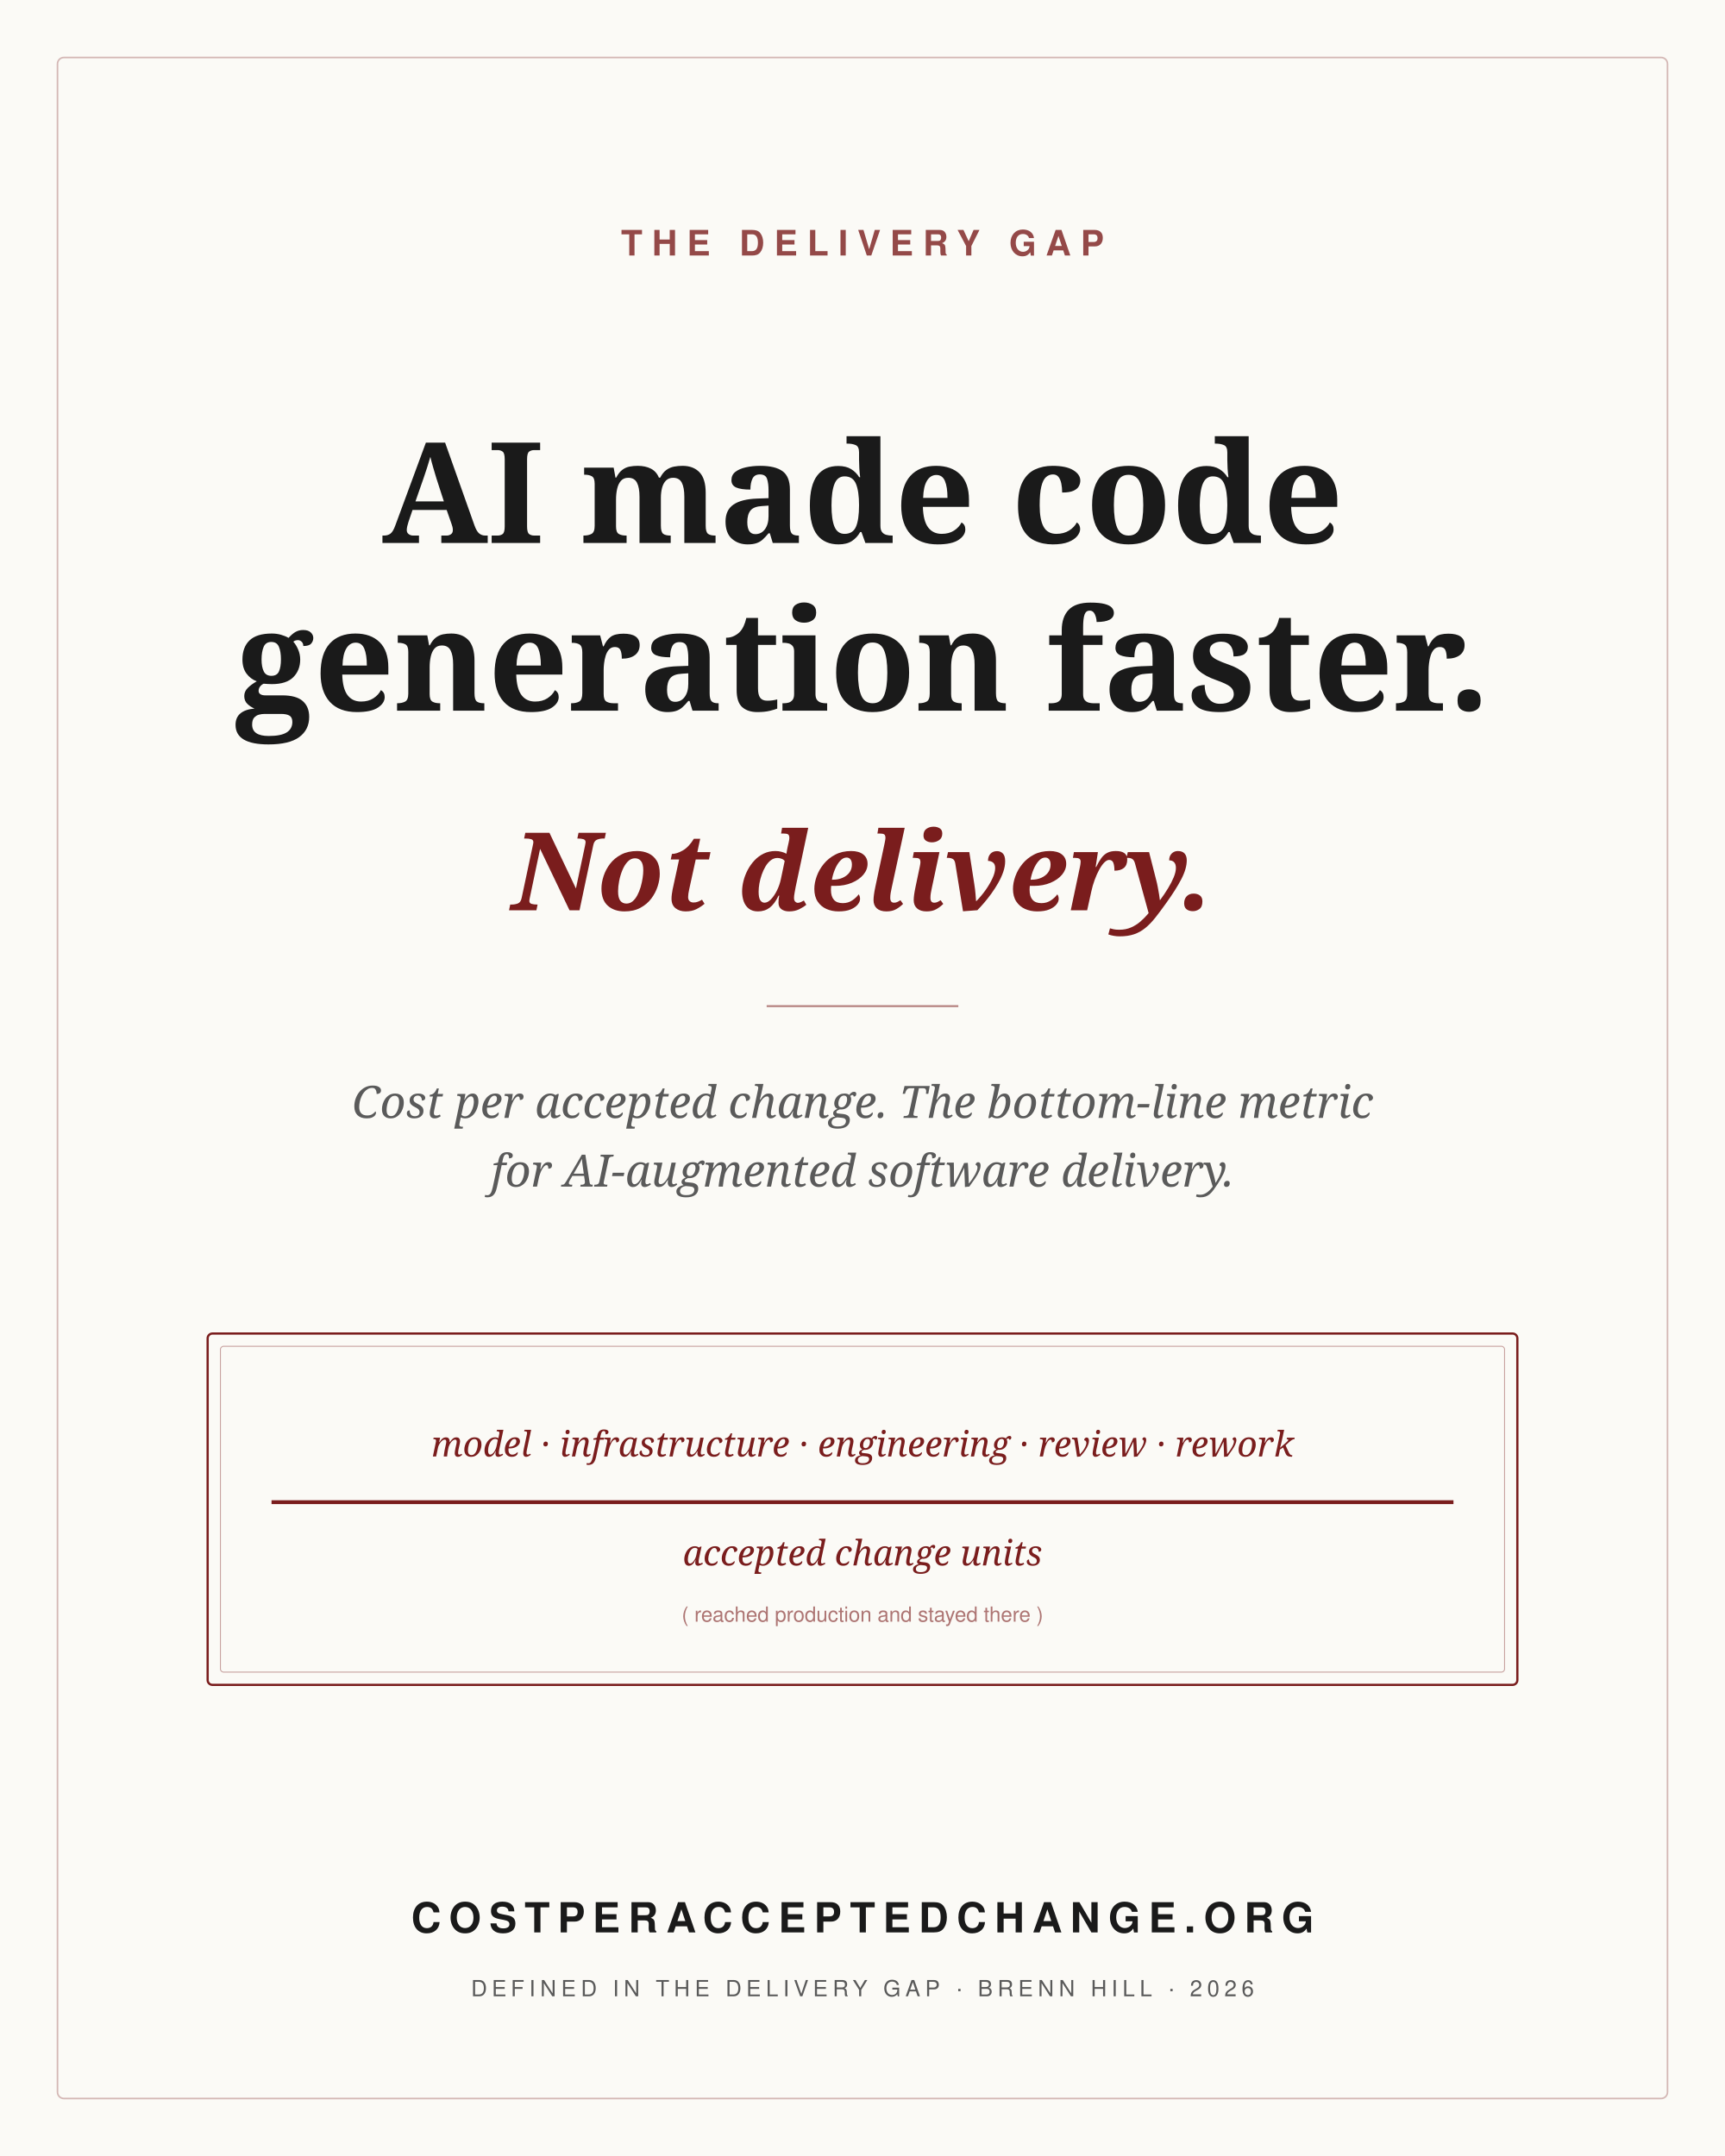
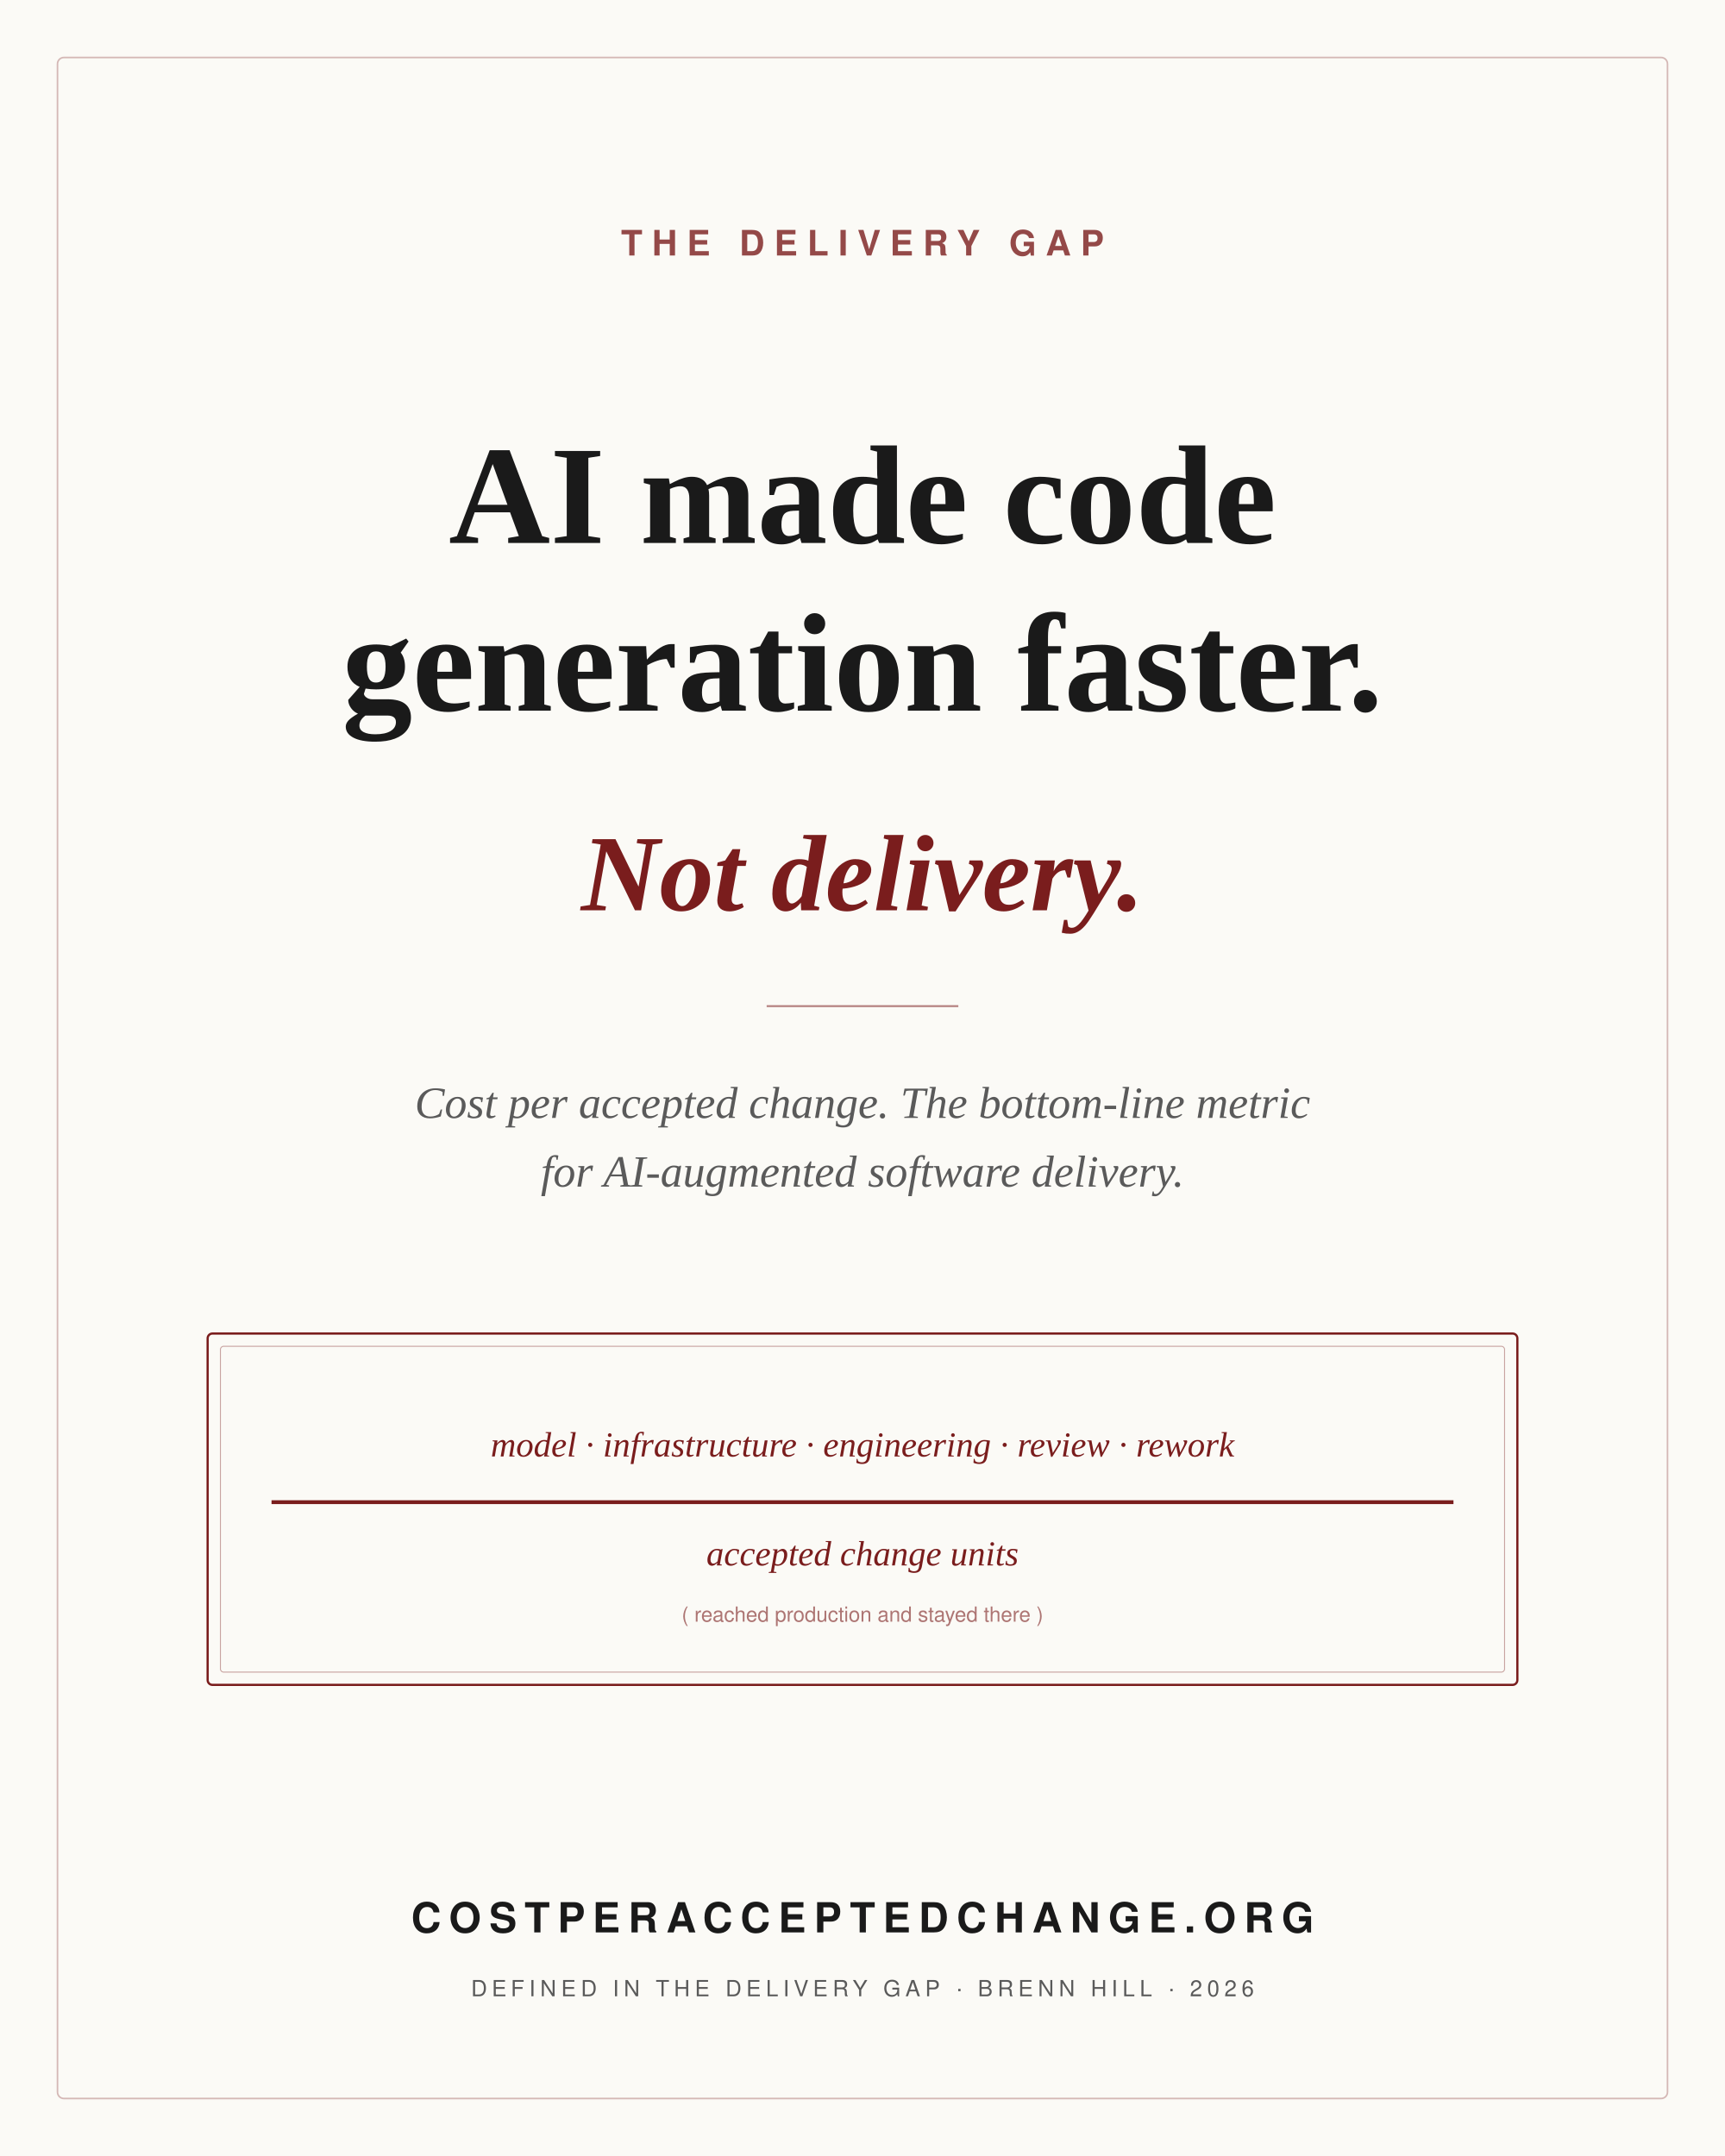
<svg xmlns="http://www.w3.org/2000/svg" viewBox="0 0 1080 1350" width="1080" height="1350">
  <rect width="1080" height="1350" fill="#fbfaf6" />
  <rect x="36" y="36" width="1008" height="1278" fill="none" stroke="#7a1d1d" stroke-width="1" opacity="0.3" rx="4" />
  <text x="540" y="160" text-anchor="middle" font-family="Helvetica" font-size="22" font-weight="700" letter-spacing="6" fill="#7a1d1d" opacity="0.8">THE DELIVERY GAP</text>
-   <text x="540" y="340" text-anchor="middle" font-family="Iowan Old Style, Charter, Georgia, serif" font-size="88" font-weight="600" fill="#1a1a1a">AI made code</text>
-   <text x="540" y="445" text-anchor="middle" font-family="Iowan Old Style, Charter, Georgia, serif" font-size="88" font-weight="600" fill="#1a1a1a">generation faster.</text>
-   <text x="540" y="570" text-anchor="middle" font-family="Iowan Old Style, Charter, Georgia, serif" font-size="68" font-style="italic" font-weight="600" fill="#7a1d1d">Not delivery.</text>
+   <text x="540" y="340" text-anchor="middle" font-family="Source Serif 4, Iowan Old Style, Charter, Georgia, serif" font-size="88" font-weight="600" fill="#1a1a1a">AI made code</text>
+   <text x="540" y="445" text-anchor="middle" font-family="Source Serif 4, Iowan Old Style, Charter, Georgia, serif" font-size="88" font-weight="600" fill="#1a1a1a">generation faster.</text>
+   <text x="540" y="570" text-anchor="middle" font-family="Source Serif 4, Iowan Old Style, Charter, Georgia, serif" font-size="68" font-style="italic" font-weight="600" fill="#7a1d1d">Not delivery.</text>
  <line x1="480" y1="630" x2="600" y2="630" stroke="#7a1d1d" stroke-width="1.2" opacity="0.55" />
-   <text x="540" y="700" text-anchor="middle" font-family="Iowan Old Style, Charter, Georgia, serif" font-size="28" font-style="italic" fill="#5a5a5a">Cost per accepted change. The bottom-line metric</text>
-   <text x="540" y="743" text-anchor="middle" font-family="Iowan Old Style, Charter, Georgia, serif" font-size="28" font-style="italic" fill="#5a5a5a">for AI-augmented software delivery.</text>
+   <text x="540" y="700" text-anchor="middle" font-family="Source Serif 4, Iowan Old Style, Charter, Georgia, serif" font-size="28" font-style="italic" fill="#5a5a5a">Cost per accepted change. The bottom-line metric</text>
+   <text x="540" y="743" text-anchor="middle" font-family="Source Serif 4, Iowan Old Style, Charter, Georgia, serif" font-size="28" font-style="italic" fill="#5a5a5a">for AI-augmented software delivery.</text>
  <rect x="130" y="835" width="820" height="220" fill="none" stroke="#7a1d1d" stroke-width="1.4" rx="3" />
  <rect x="138" y="843" width="804" height="204" fill="none" stroke="#7a1d1d" stroke-width="0.6" opacity="0.4" rx="2" />
-   <text x="540" y="912" text-anchor="middle" font-family="Iowan Old Style, Charter, Georgia, serif" font-size="22" font-style="italic" fill="#7a1d1d">model · infrastructure · engineering · review · rework</text>
+   <text x="540" y="912" text-anchor="middle" font-family="Source Serif 4, Iowan Old Style, Charter, Georgia, serif" font-size="22" font-style="italic" fill="#7a1d1d">model · infrastructure · engineering · review · rework</text>
  <line x1="170" y1="940.6" x2="910" y2="940.6" stroke="#7a1d1d" stroke-width="2.4" />
-   <text x="540" y="980.2" text-anchor="middle" font-family="Iowan Old Style, Charter, Georgia, serif" font-size="22" font-style="italic" fill="#7a1d1d">accepted change units</text>
+   <text x="540" y="980.2" text-anchor="middle" font-family="Source Serif 4, Iowan Old Style, Charter, Georgia, serif" font-size="22" font-style="italic" fill="#7a1d1d">accepted change units</text>
  <text x="540" y="1015.4" text-anchor="middle" font-family="Helvetica" font-size="13" fill="#7a1d1d" opacity="0.6">( reached production and stayed there )</text>
  <text x="540" y="1210" text-anchor="middle" font-family="Helvetica" font-size="26" font-weight="700" letter-spacing="5" fill="#1a1a1a">COSTPERACCEPTEDCHANGE.ORG</text>
  <text x="540" y="1250" text-anchor="middle" font-family="Helvetica" font-size="14" letter-spacing="3" fill="#5a5a5a">DEFINED IN THE DELIVERY GAP · BRENN HILL · 2026</text>
</svg>
